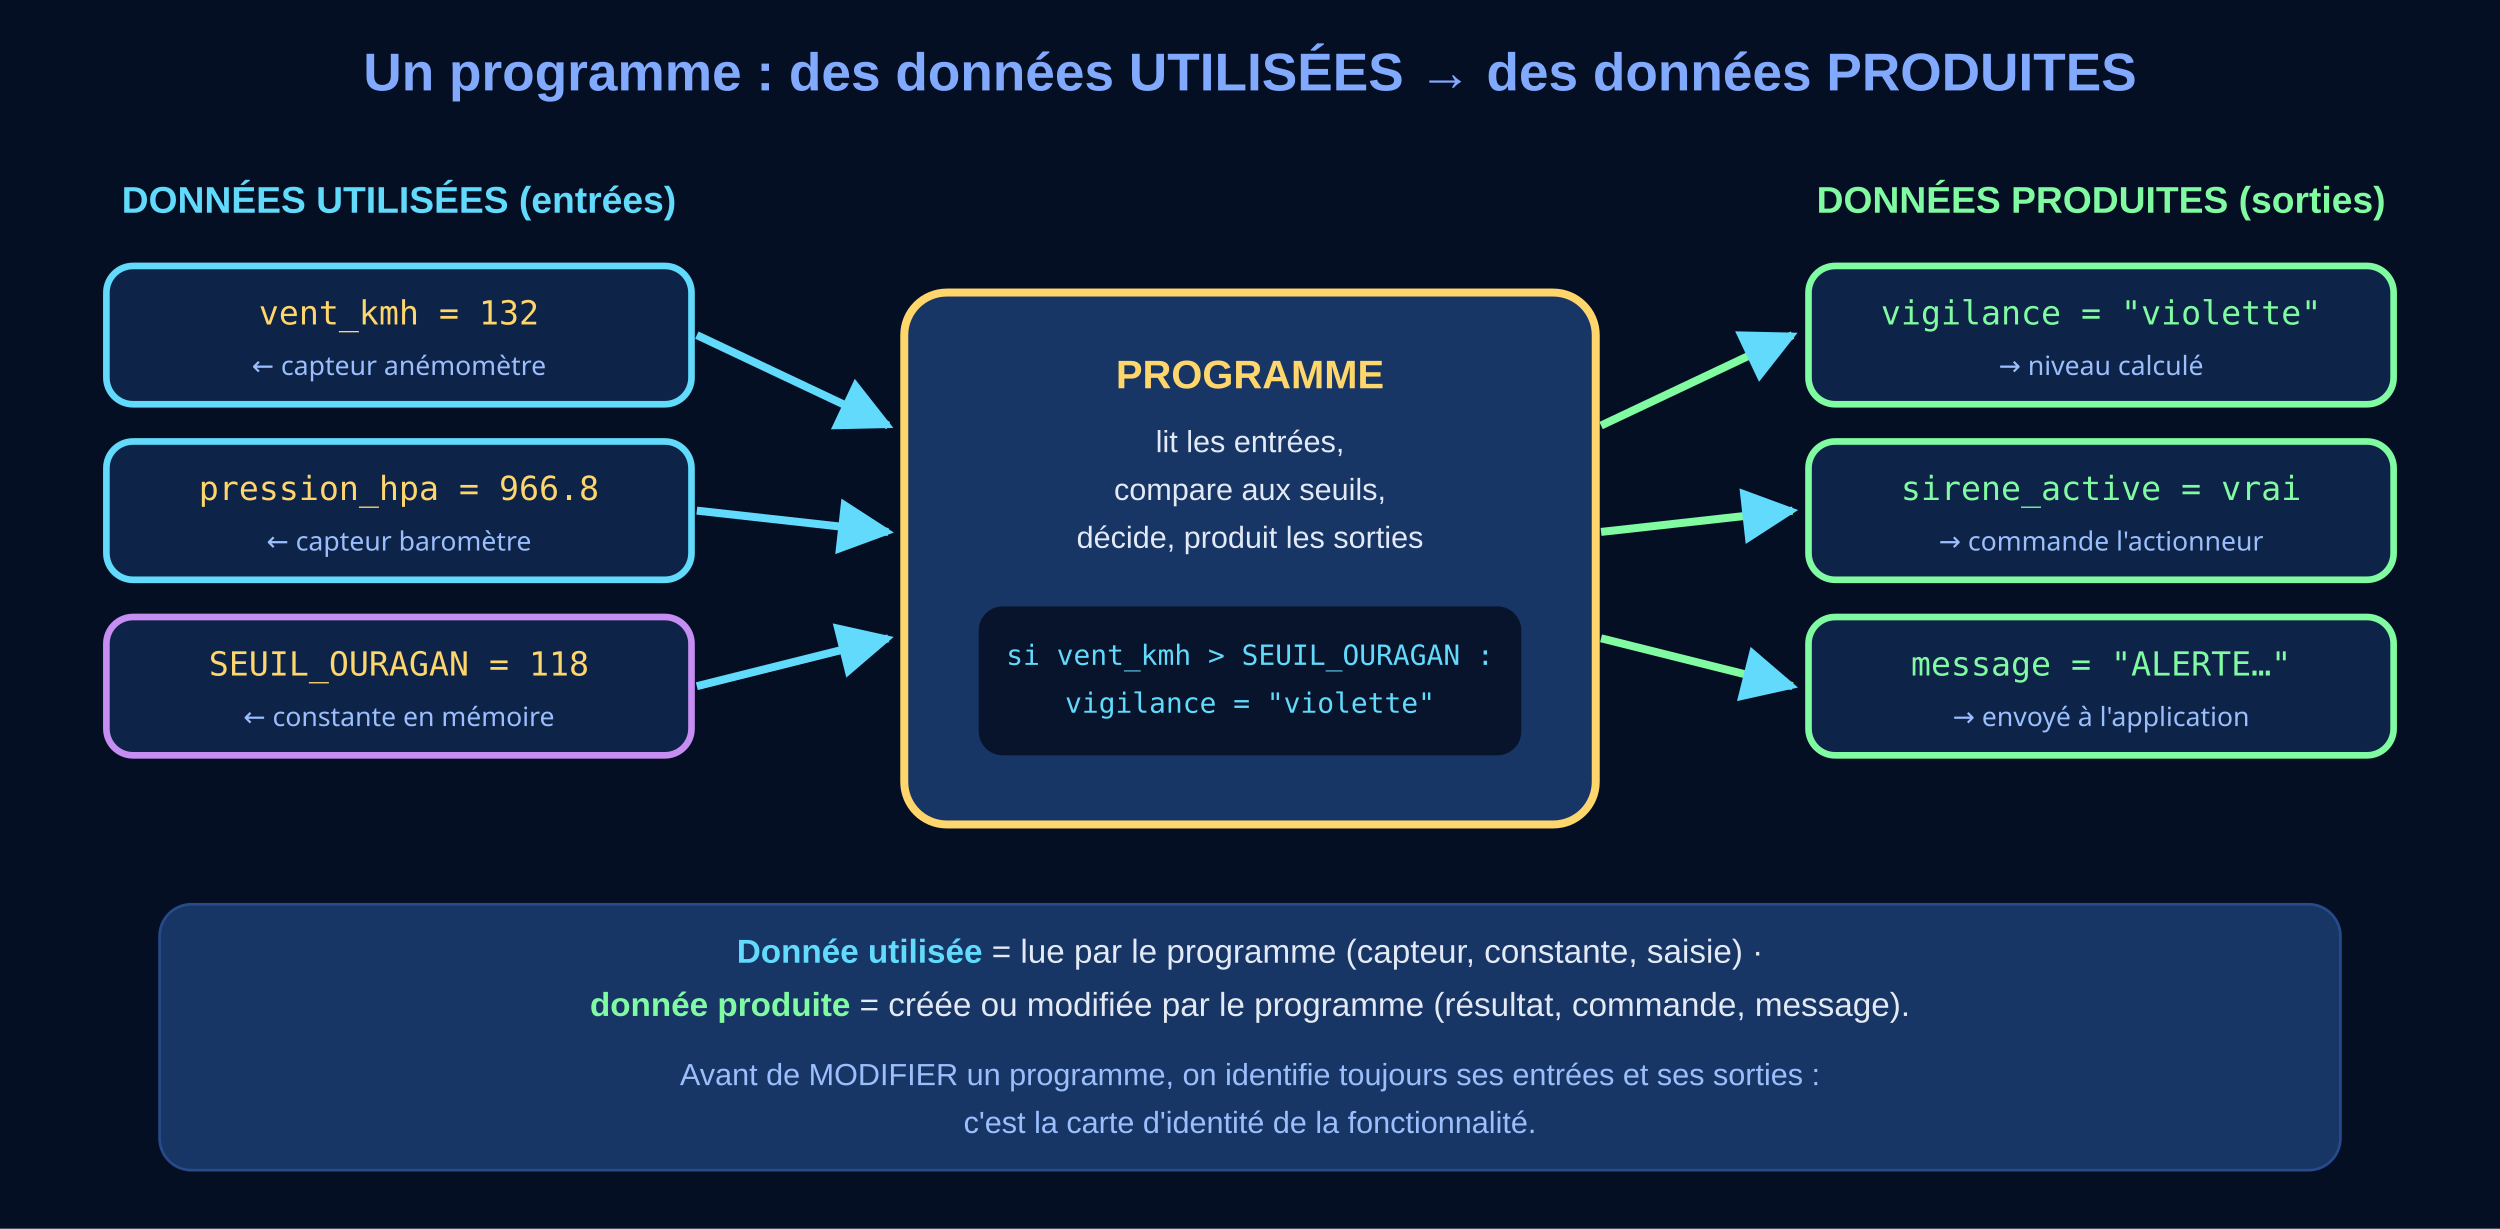
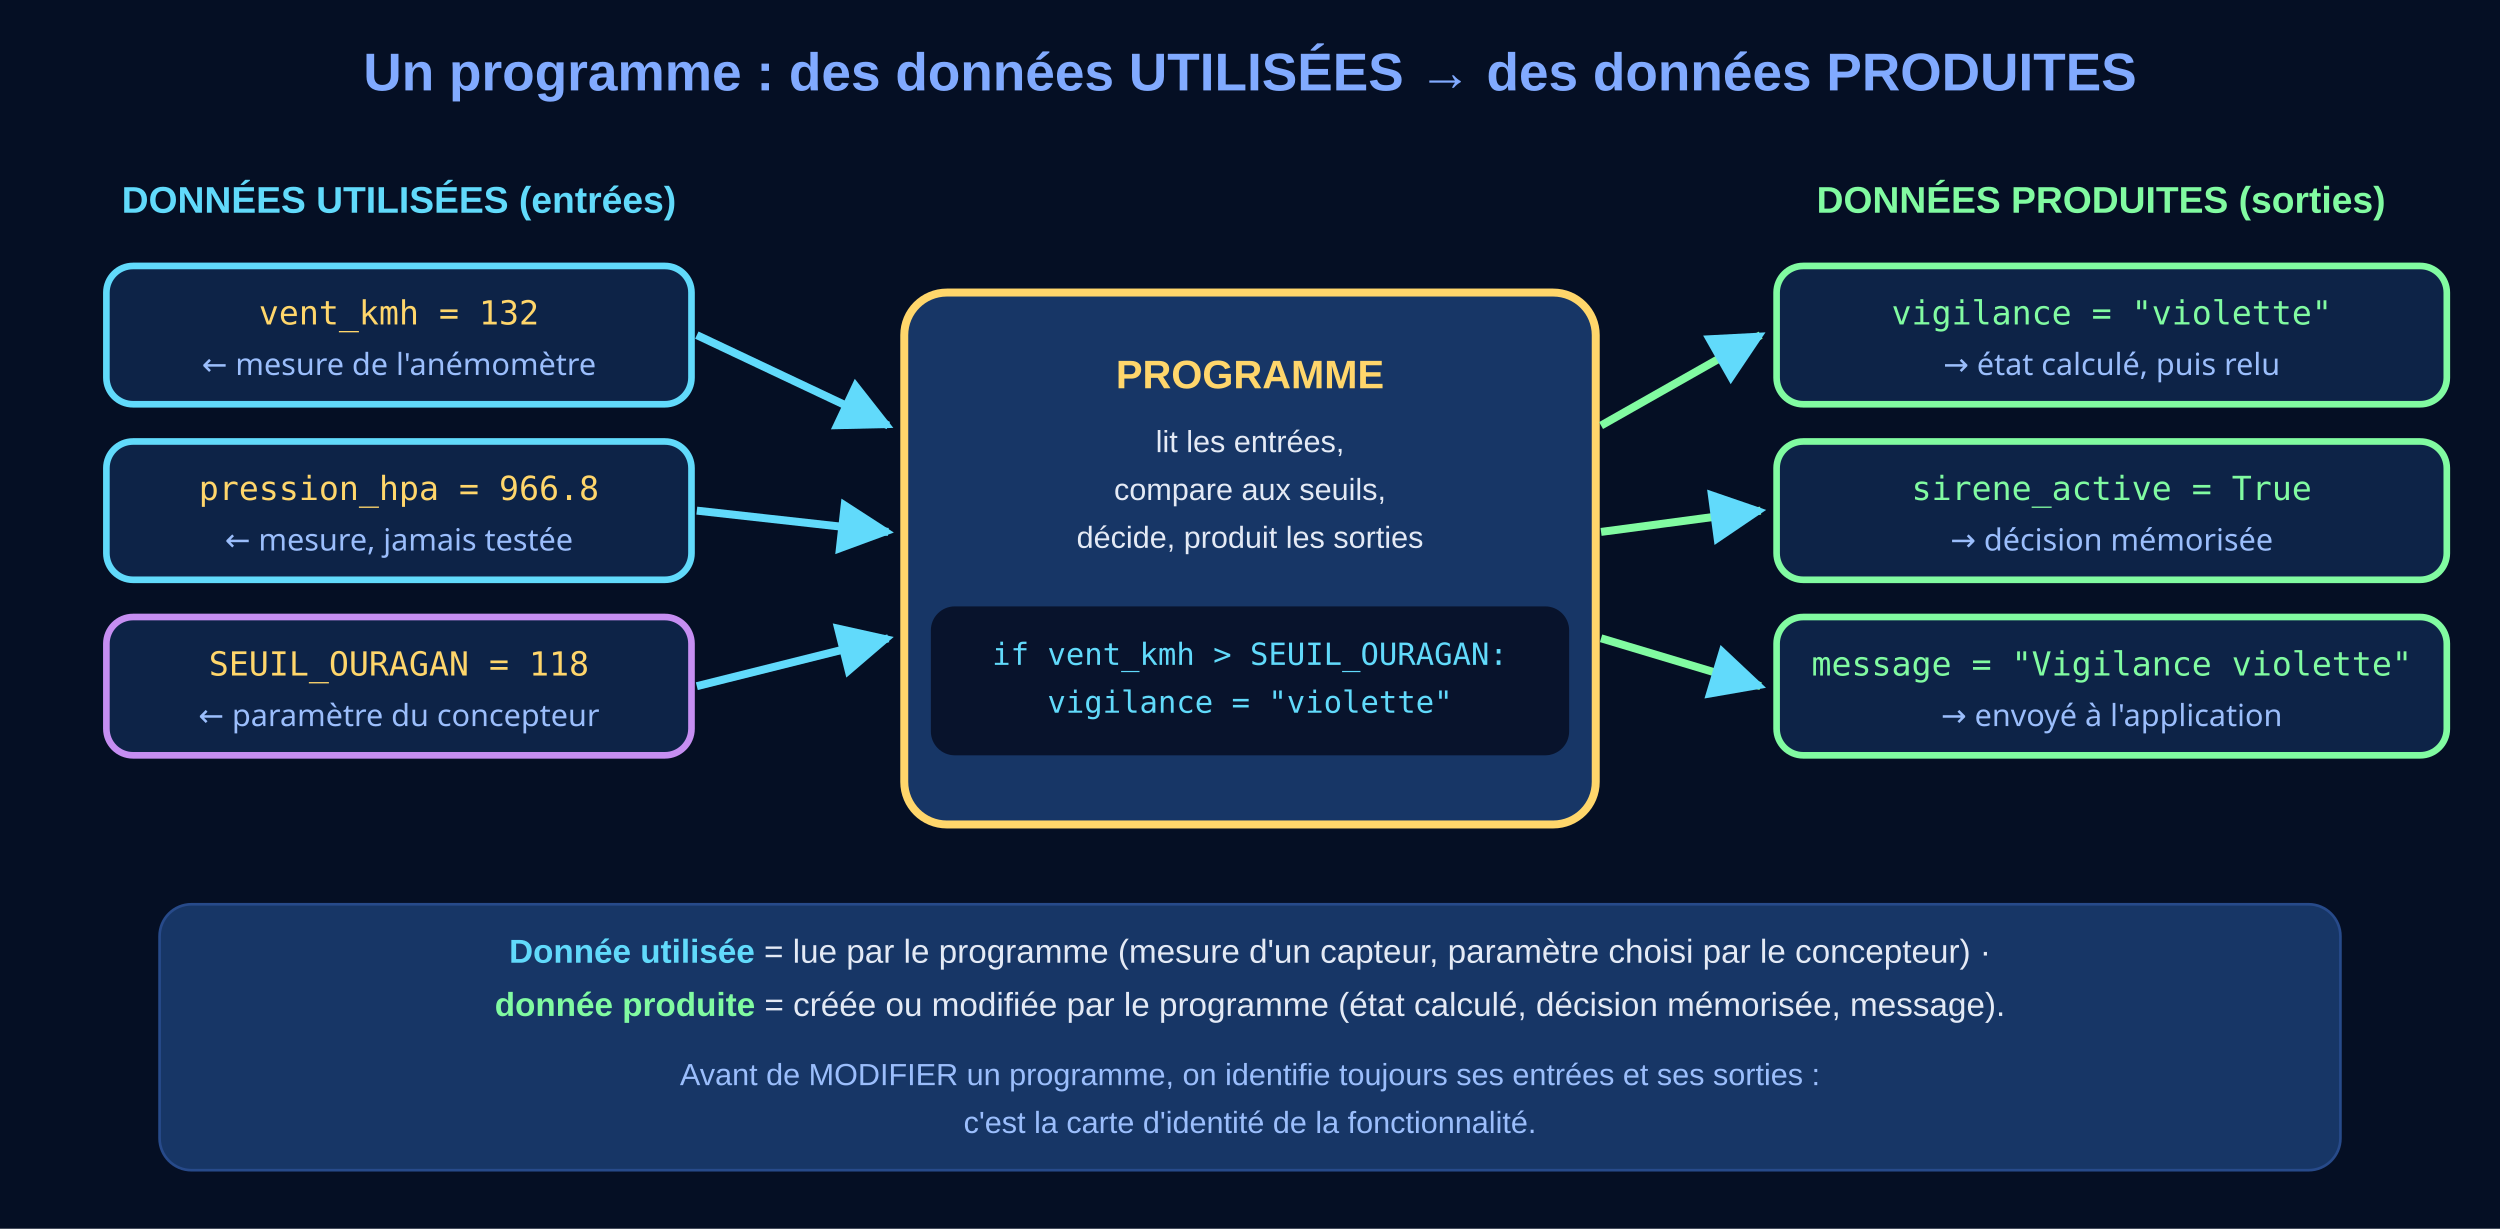
<svg xmlns="http://www.w3.org/2000/svg" viewBox="0 0 940 462" font-family="Verdana, Arial, sans-serif" role="img" aria-labelledby="t d">
  <defs>
    <marker id="par" viewBox="0 0 10 10" refX="9" refY="5" markerWidth="21" markerHeight="21" orient="auto-start-reverse" markerUnits="userSpaceOnUse">
      <path d="M0 0 L10 5 L0 10 z" fill="#61dafb" />
    </marker>
  </defs>
  <rect width="940" height="462" fill="#050f24" />
  <text x="470" y="34" fill="#81aaff" font-size="20" font-weight="bold" text-anchor="middle">Un programme : des données UTILISÉES → des données PRODUITES</text>
  <text x="150" y="80" fill="#61dafb" font-size="14" font-weight="bold" text-anchor="middle">DONNÉES UTILISÉES (entrées)</text>
  <g font-family="monospace" font-size="12.5" text-anchor="middle">
    <rect x="40" y="100" width="220" height="52" rx="10" fill="#0d2347" stroke="#61dafb" stroke-width="2.5" />
    <text x="150" y="122" fill="#ffd66b">vent_kmh = 132</text>
-     <text x="150" y="141" fill="#9bbefc" font-family="Verdana" font-size="10">← capteur anémomètre</text>
+     <text x="150" y="141" fill="#9bbefc" font-family="Verdana" font-size="11.5">← mesure de l'anémomètre</text>
    <rect x="40" y="166" width="220" height="52" rx="10" fill="#0d2347" stroke="#61dafb" stroke-width="2.5" />
    <text x="150" y="188" fill="#ffd66b">pression_hpa = 966.8</text>
-     <text x="150" y="207" fill="#9bbefc" font-family="Verdana" font-size="10">← capteur baromètre</text>
+     <text x="150" y="207" fill="#9bbefc" font-family="Verdana" font-size="11.5">← mesure, jamais testée</text>
    <rect x="40" y="232" width="220" height="52" rx="10" fill="#0d2347" stroke="#c68ef2" stroke-width="2.5" />
    <text x="150" y="254" fill="#ffd66b">SEUIL_OURAGAN = 118</text>
-     <text x="150" y="273" fill="#9bbefc" font-family="Verdana" font-size="10">← constante en mémoire</text>
+     <text x="150" y="273" fill="#9bbefc" font-family="Verdana" font-size="11.5">← paramètre du concepteur</text>
  </g>
  <rect x="340" y="110" width="260" height="200" rx="16" fill="#173666" stroke="#ffd66b" stroke-width="3" />
  <text x="470" y="146" fill="#ffd66b" font-size="15" font-weight="bold" text-anchor="middle">PROGRAMME</text>
  <text x="470" y="170" fill="#e4eaf5" font-size="11.5" text-anchor="middle">lit les entrées,</text>
  <text x="470" y="188" fill="#e4eaf5" font-size="11.5" text-anchor="middle">compare aux seuils,</text>
  <text x="470" y="206" fill="#e4eaf5" font-size="11.5" text-anchor="middle">décide, produit les sorties</text>
-   <rect x="368" y="228" width="204" height="56" rx="9" fill="#08132c" />
-   <text x="470" y="250" fill="#61dafb" font-size="10.5" font-family="monospace" text-anchor="middle">si vent_kmh &gt; SEUIL_OURAGAN :</text>
-   <text x="470" y="268" fill="#61dafb" font-size="10.5" font-family="monospace" text-anchor="middle">    vigilance = "violette"</text>
+   <rect x="350" y="228" width="240" height="56" rx="9" fill="#08132c" />
+   <text x="470" y="250" fill="#61dafb" font-size="11.5" font-family="monospace" text-anchor="middle">if vent_kmh &gt; SEUIL_OURAGAN:</text>
+   <text x="470" y="268" fill="#61dafb" font-size="11.5" font-family="monospace" text-anchor="middle">    vigilance = "violette"</text>
  <text x="790" y="80" fill="#81fba1" font-size="14" font-weight="bold" text-anchor="middle">DONNÉES PRODUITES (sorties)</text>
  <g font-family="monospace" font-size="12.5" text-anchor="middle">
-     <rect x="680" y="100" width="220" height="52" rx="10" fill="#0d2347" stroke="#81fba1" stroke-width="2.5" />
-     <text x="790" y="122" fill="#81fba1">vigilance = "violette"</text>
-     <text x="790" y="141" fill="#9bbefc" font-family="Verdana" font-size="10">→ niveau calculé</text>
-     <rect x="680" y="166" width="220" height="52" rx="10" fill="#0d2347" stroke="#81fba1" stroke-width="2.5" />
-     <text x="790" y="188" fill="#81fba1">sirene_active = vrai</text>
-     <text x="790" y="207" fill="#9bbefc" font-family="Verdana" font-size="10">→ commande l'actionneur</text>
-     <rect x="680" y="232" width="220" height="52" rx="10" fill="#0d2347" stroke="#81fba1" stroke-width="2.5" />
-     <text x="790" y="254" fill="#81fba1">message = "ALERTE…"</text>
-     <text x="790" y="273" fill="#9bbefc" font-family="Verdana" font-size="10">→ envoyé à l'application</text>
+     <rect x="668" y="100" width="252" height="52" rx="10" fill="#0d2347" stroke="#81fba1" stroke-width="2.5" />
+     <text x="794" y="122" fill="#81fba1">vigilance = "violette"</text>
+     <text x="794" y="141" fill="#9bbefc" font-family="Verdana" font-size="11.5">→ état calculé, puis relu</text>
+     <rect x="668" y="166" width="252" height="52" rx="10" fill="#0d2347" stroke="#81fba1" stroke-width="2.5" />
+     <text x="794" y="188" fill="#81fba1">sirene_active = True</text>
+     <text x="794" y="207" fill="#9bbefc" font-family="Verdana" font-size="11.5">→ décision mémorisée</text>
+     <rect x="668" y="232" width="252" height="52" rx="10" fill="#0d2347" stroke="#81fba1" stroke-width="2.5" />
+     <text x="794" y="254" fill="#81fba1">message = "Vigilance violette"</text>
+     <text x="794" y="273" fill="#9bbefc" font-family="Verdana" font-size="11.5">→ envoyé à l'application</text>
  </g>
  <line x1="262" y1="126" x2="334" y2="160" stroke="#61dafb" stroke-width="3" marker-end="url(#par)" />
  <line x1="262" y1="192" x2="334" y2="200" stroke="#61dafb" stroke-width="3" marker-end="url(#par)" />
  <line x1="262" y1="258" x2="334" y2="240" stroke="#61dafb" stroke-width="3" marker-end="url(#par)" />
-   <line x1="602" y1="160" x2="674" y2="126" stroke="#81fba1" stroke-width="3" marker-end="url(#par)" />
-   <line x1="602" y1="200" x2="674" y2="192" stroke="#81fba1" stroke-width="3" marker-end="url(#par)" />
-   <line x1="602" y1="240" x2="674" y2="258" stroke="#81fba1" stroke-width="3" marker-end="url(#par)" />
+   <line x1="602" y1="160" x2="662" y2="126" stroke="#81fba1" stroke-width="3" marker-end="url(#par)" />
+   <line x1="602" y1="200" x2="662" y2="192" stroke="#81fba1" stroke-width="3" marker-end="url(#par)" />
+   <line x1="602" y1="240" x2="662" y2="258" stroke="#81fba1" stroke-width="3" marker-end="url(#par)" />
  <rect x="60" y="340" width="820" height="100" rx="12" fill="#173666" stroke="#274a8a" />
  <text x="470" y="362" fill="#e4eaf5" font-size="12.5" text-anchor="middle">
-     <tspan fill="#61dafb" font-weight="bold">Donnée utilisée</tspan> = lue par le programme (capteur, constante, saisie) ·</text>
+     <tspan fill="#61dafb" font-weight="bold">Donnée utilisée</tspan> = lue par le programme (mesure d'un capteur, paramètre choisi par le concepteur) ·</text>
  <text x="470" y="382" fill="#e4eaf5" font-size="12.5" text-anchor="middle">
-     <tspan fill="#81fba1" font-weight="bold">donnée produite</tspan> = créée ou modifiée par le programme (résultat, commande, message).</text>
+     <tspan fill="#81fba1" font-weight="bold">donnée produite</tspan> = créée ou modifiée par le programme (état calculé, décision mémorisée, message).</text>
  <text x="470" y="408" fill="#9bbefc" font-size="11.5" text-anchor="middle">Avant de MODIFIER un programme, on identifie toujours ses entrées et ses sorties :</text>
  <text x="470" y="426" fill="#9bbefc" font-size="11.5" text-anchor="middle">c'est la carte d'identité de la fonctionnalité.</text>
  <style>
/* — impression : fond blanc, couleurs conservées (décision de Pascal, 02/09/2026) —
   Un objet embarqué applique le media print de la page qui l'appelle : ce
   bloc ne change RIEN à l'écran, et blanchit le fond du schéma sur le papier
   en fonçant ses couleurs claires, teinte gardée. Mesuré le 02/09 : une image
   appelée par la balise img ne le fait pas — ces schémas-là ne sont pas ici. */
@media print{
  *:not(text):not(tspan)[fill="#050f24"]{fill:#ffffff}
  *:not(text):not(tspan)[fill="#08132c"]{fill:#ffffff}
  *:not(text):not(tspan)[fill="#0d2347"]{fill:#ffffff}
  *:not(text):not(tspan)[fill="#173666"]{fill:#ffffff}
  text[fill="#61dafb"],tspan[fill="#61dafb"],[fill="#61dafb"] text,[fill="#61dafb"] tspan{fill:#047fa0}
  [stroke="#61dafb"]{stroke:#047fa0}
  text[fill="#81aaff"],tspan[fill="#81aaff"],[fill="#81aaff"] text,[fill="#81aaff"] tspan{fill:#2069ff}
  text[fill="#81fba1"],tspan[fill="#81fba1"],[fill="#81fba1"] text,[fill="#81fba1"] tspan{fill:#048827}
  [stroke="#81fba1"]{stroke:#048827}
  text[fill="#9bbefc"],tspan[fill="#9bbefc"],[fill="#9bbefc"] text,[fill="#9bbefc"] tspan{fill:#1a6af8}
  [stroke="#c68ef2"]{stroke:#a145ea}
  text[fill="#e4eaf5"],tspan[fill="#e4eaf5"],[fill="#e4eaf5"] text,[fill="#e4eaf5"] tspan{fill:#4b73bc}
  text[fill="#ffd66b"],tspan[fill="#ffd66b"],[fill="#ffd66b"] text,[fill="#ffd66b"] tspan{fill:#996f00}
  [stroke="#ffd66b"]{stroke:#996f00}
}
</style>
</svg>
